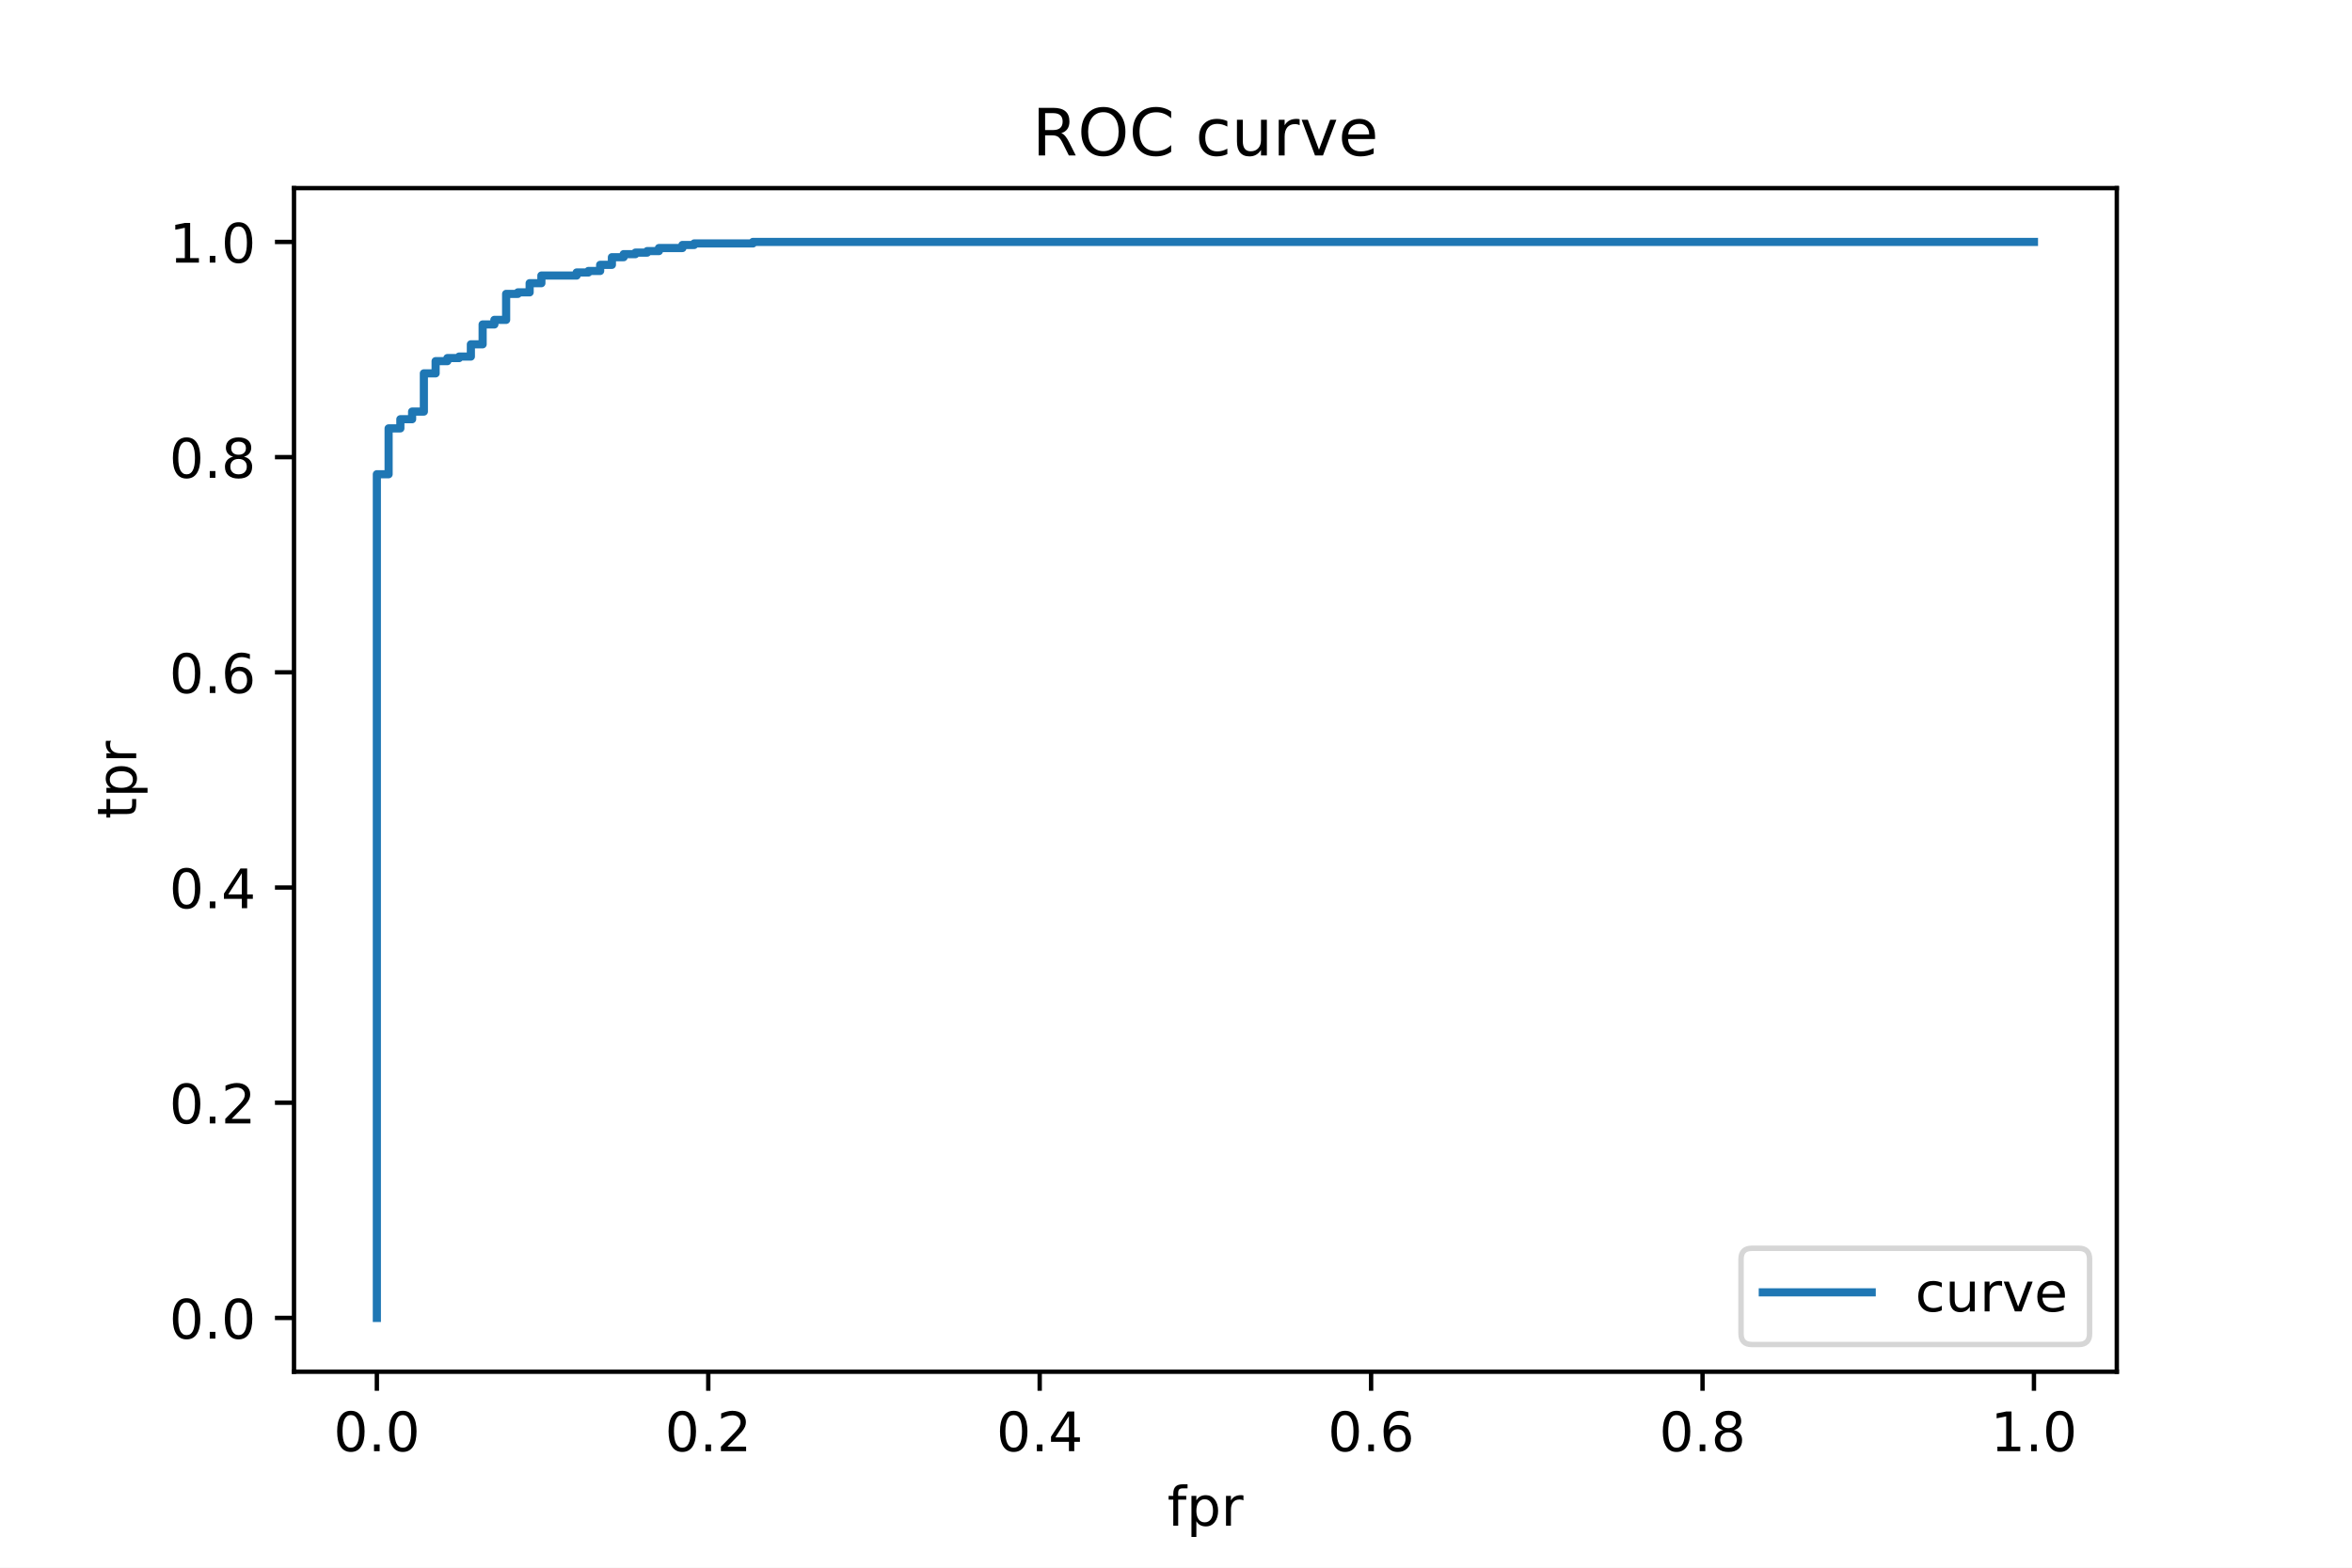
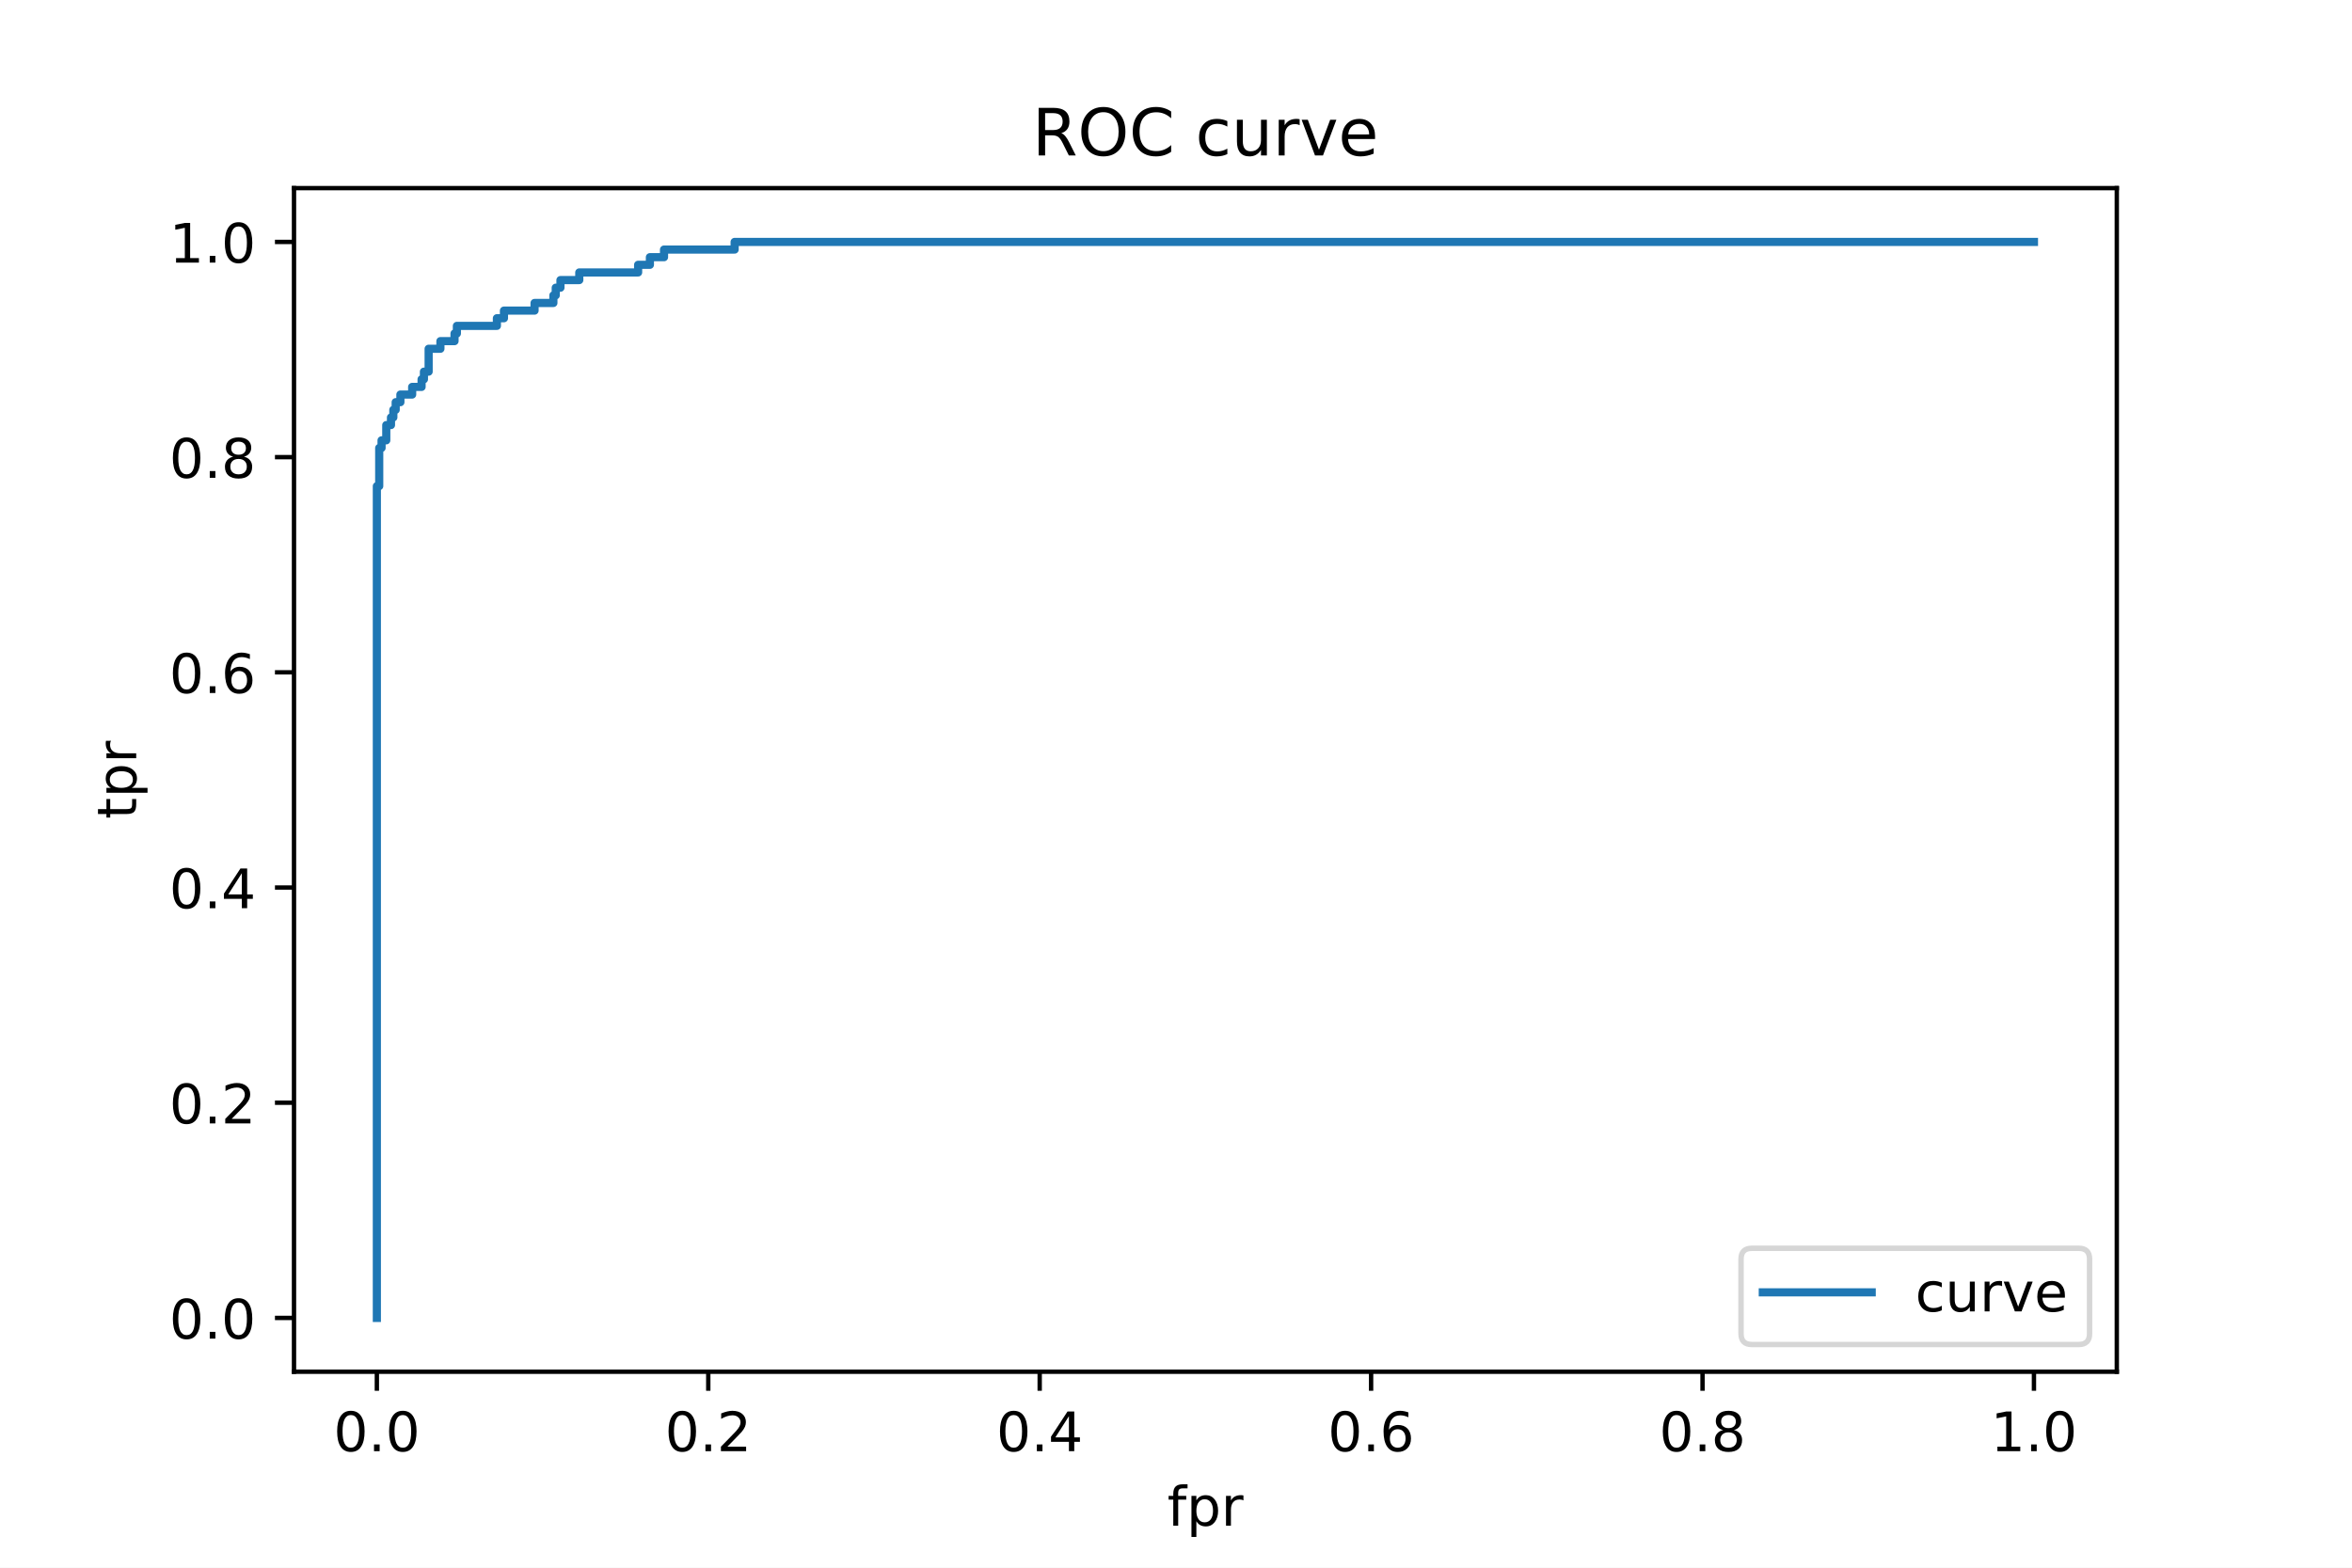
<svg xmlns="http://www.w3.org/2000/svg" xmlns:xlink="http://www.w3.org/1999/xlink" height="288pt" version="1.1" viewBox="0 0 432 288" width="432pt">
  <defs>
    <style type="text/css">
*{stroke-linecap:butt;stroke-linejoin:round;}
  </style>
  </defs>
  <g id="figure_1">
    <g id="patch_1">
      <path d="M 0 288  L 432 288  L 432 0  L 0 0  z " style="fill:#ffffff;" />
    </g>
    <g id="axes_1">
      <g id="patch_2">
        <path d="M 54 252  L 388.8 252  L 388.8 34.56  L 54 34.56  z " style="fill:#ffffff;" />
      </g>
      <g id="matplotlib.axis_1">
        <g id="xtick_1">
          <g id="line2d_1">
            <defs>
-               <path d="M 0 0  L 0 3.5  " id="m232dcd5b7d" style="stroke:#000000;stroke-width:0.8;" />
-             </defs>
-             <g>
-               <use style="stroke:#000000;stroke-width:0.8;" x="69.218" xlink:href="#m232dcd5b7d" y="252" />
+               <path d="M 0 0  L 0 3.5  " id="m7335319953" style="stroke:#000000;stroke-width:0.8;" />
+             </defs>
+             <g>
+               <use style="stroke:#000000;stroke-width:0.8;" x="69.218" xlink:href="#m7335319953" y="252" />
            </g>
          </g>
          <g id="text_1">
            <defs>
              <path d="M 31.781 66.406  Q 24.172 66.406 20.328 58.906  Q 16.5 51.422 16.5 36.375  Q 16.5 21.391 20.328 13.891  Q 24.172 6.391 31.781 6.391  Q 39.453 6.391 43.281 13.891  Q 47.125 21.391 47.125 36.375  Q 47.125 51.422 43.281 58.906  Q 39.453 66.406 31.781 66.406  z M 31.781 74.219  Q 44.047 74.219 50.516 64.516  Q 56.984 54.828 56.984 36.375  Q 56.984 17.969 50.516 8.266  Q 44.047 -1.422 31.781 -1.422  Q 19.531 -1.422 13.062 8.266  Q 6.594 17.969 6.594 36.375  Q 6.594 54.828 13.062 64.516  Q 19.531 74.219 31.781 74.219  z " id="DejaVuSans-48" />
              <path d="M 10.688 12.406  L 21 12.406  L 21 0  L 10.688 0  z " id="DejaVuSans-46" />
            </defs>
            <g transform="translate(61.26662 266.5984)scale(0.1 -0.1)">
              <use xlink:href="#DejaVuSans-48" />
              <use x="63.623" xlink:href="#DejaVuSans-46" />
              <use x="95.41" xlink:href="#DejaVuSans-48" />
            </g>
          </g>
        </g>
        <g id="xtick_2">
          <g id="line2d_2">
            <g>
-               <use style="stroke:#000000;stroke-width:0.8;" x="130.091" xlink:href="#m232dcd5b7d" y="252" />
+               <use style="stroke:#000000;stroke-width:0.8;" x="130.091" xlink:href="#m7335319953" y="252" />
            </g>
          </g>
          <g id="text_2">
            <defs>
              <path d="M 19.188 8.297  L 53.609 8.297  L 53.609 0  L 7.328 0  L 7.328 8.297  Q 12.938 14.109 22.625 23.891  Q 32.328 33.688 34.812 36.531  Q 39.547 41.844 41.422 45.531  Q 43.312 49.219 43.312 52.781  Q 43.312 58.594 39.234 62.25  Q 35.156 65.922 28.609 65.922  Q 23.969 65.922 18.812 64.312  Q 13.672 62.703 7.812 59.422  L 7.812 69.391  Q 13.766 71.781 18.938 73  Q 24.125 74.219 28.422 74.219  Q 39.75 74.219 46.484 68.547  Q 53.219 62.891 53.219 53.422  Q 53.219 48.922 51.531 44.891  Q 49.859 40.875 45.406 35.406  Q 44.188 33.984 37.641 27.219  Q 31.109 20.453 19.188 8.297  z " id="DejaVuSans-50" />
            </defs>
            <g transform="translate(122.1393 266.5984)scale(0.1 -0.1)">
              <use xlink:href="#DejaVuSans-48" />
              <use x="63.623" xlink:href="#DejaVuSans-46" />
              <use x="95.41" xlink:href="#DejaVuSans-50" />
            </g>
          </g>
        </g>
        <g id="xtick_3">
          <g id="line2d_3">
            <g>
-               <use style="stroke:#000000;stroke-width:0.8;" x="190.964" xlink:href="#m232dcd5b7d" y="252" />
+               <use style="stroke:#000000;stroke-width:0.8;" x="190.964" xlink:href="#m7335319953" y="252" />
            </g>
          </g>
          <g id="text_3">
            <defs>
              <path d="M 37.797 64.312  L 12.891 25.391  L 37.797 25.391  z M 35.203 72.906  L 47.609 72.906  L 47.609 25.391  L 58.016 25.391  L 58.016 17.188  L 47.609 17.188  L 47.609 0  L 37.797 0  L 37.797 17.188  L 4.891 17.188  L 4.891 26.703  z " id="DejaVuSans-52" />
            </defs>
            <g transform="translate(183.0121 266.5984)scale(0.1 -0.1)">
              <use xlink:href="#DejaVuSans-48" />
              <use x="63.623" xlink:href="#DejaVuSans-46" />
              <use x="95.41" xlink:href="#DejaVuSans-52" />
            </g>
          </g>
        </g>
        <g id="xtick_4">
          <g id="line2d_4">
            <g>
-               <use style="stroke:#000000;stroke-width:0.8;" x="251.836" xlink:href="#m232dcd5b7d" y="252" />
+               <use style="stroke:#000000;stroke-width:0.8;" x="251.836" xlink:href="#m7335319953" y="252" />
            </g>
          </g>
          <g id="text_4">
            <defs>
              <path d="M 33.016 40.375  Q 26.375 40.375 22.484 35.828  Q 18.609 31.297 18.609 23.391  Q 18.609 15.531 22.484 10.953  Q 26.375 6.391 33.016 6.391  Q 39.656 6.391 43.531 10.953  Q 47.406 15.531 47.406 23.391  Q 47.406 31.297 43.531 35.828  Q 39.656 40.375 33.016 40.375  z M 52.594 71.297  L 52.594 62.312  Q 48.875 64.062 45.094 64.984  Q 41.312 65.922 37.594 65.922  Q 27.828 65.922 22.672 59.328  Q 17.531 52.734 16.797 39.406  Q 19.672 43.656 24.016 45.922  Q 28.375 48.188 33.594 48.188  Q 44.578 48.188 50.953 41.516  Q 57.328 34.859 57.328 23.391  Q 57.328 12.156 50.688 5.359  Q 44.047 -1.422 33.016 -1.422  Q 20.359 -1.422 13.672 8.266  Q 6.984 17.969 6.984 36.375  Q 6.984 53.656 15.188 63.938  Q 23.391 74.219 37.203 74.219  Q 40.922 74.219 44.703 73.484  Q 48.484 72.75 52.594 71.297  z " id="DejaVuSans-54" />
            </defs>
            <g transform="translate(243.8848 266.5984)scale(0.1 -0.1)">
              <use xlink:href="#DejaVuSans-48" />
              <use x="63.623" xlink:href="#DejaVuSans-46" />
              <use x="95.41" xlink:href="#DejaVuSans-54" />
            </g>
          </g>
        </g>
        <g id="xtick_5">
          <g id="line2d_5">
            <g>
-               <use style="stroke:#000000;stroke-width:0.8;" x="312.709" xlink:href="#m232dcd5b7d" y="252" />
+               <use style="stroke:#000000;stroke-width:0.8;" x="312.709" xlink:href="#m7335319953" y="252" />
            </g>
          </g>
          <g id="text_5">
            <defs>
              <path d="M 31.781 34.625  Q 24.75 34.625 20.719 30.859  Q 16.703 27.094 16.703 20.516  Q 16.703 13.922 20.719 10.156  Q 24.75 6.391 31.781 6.391  Q 38.812 6.391 42.859 10.172  Q 46.922 13.969 46.922 20.516  Q 46.922 27.094 42.891 30.859  Q 38.875 34.625 31.781 34.625  z M 21.922 38.812  Q 15.578 40.375 12.031 44.719  Q 8.5 49.078 8.5 55.328  Q 8.5 64.062 14.719 69.141  Q 20.953 74.219 31.781 74.219  Q 42.672 74.219 48.875 69.141  Q 55.078 64.062 55.078 55.328  Q 55.078 49.078 51.531 44.719  Q 48 40.375 41.703 38.812  Q 48.828 37.156 52.797 32.312  Q 56.781 27.484 56.781 20.516  Q 56.781 9.906 50.312 4.234  Q 43.844 -1.422 31.781 -1.422  Q 19.734 -1.422 13.25 4.234  Q 6.781 9.906 6.781 20.516  Q 6.781 27.484 10.781 32.312  Q 14.797 37.156 21.922 38.812  z M 18.312 54.391  Q 18.312 48.734 21.844 45.562  Q 25.391 42.391 31.781 42.391  Q 38.141 42.391 41.719 45.562  Q 45.312 48.734 45.312 54.391  Q 45.312 60.062 41.719 63.234  Q 38.141 66.406 31.781 66.406  Q 25.391 66.406 21.844 63.234  Q 18.312 60.062 18.312 54.391  z " id="DejaVuSans-56" />
            </defs>
            <g transform="translate(304.7575 266.5984)scale(0.1 -0.1)">
              <use xlink:href="#DejaVuSans-48" />
              <use x="63.623" xlink:href="#DejaVuSans-46" />
              <use x="95.41" xlink:href="#DejaVuSans-56" />
            </g>
          </g>
        </g>
        <g id="xtick_6">
          <g id="line2d_6">
            <g>
-               <use style="stroke:#000000;stroke-width:0.8;" x="373.582" xlink:href="#m232dcd5b7d" y="252" />
+               <use style="stroke:#000000;stroke-width:0.8;" x="373.582" xlink:href="#m7335319953" y="252" />
            </g>
          </g>
          <g id="text_6">
            <defs>
              <path d="M 12.406 8.297  L 28.516 8.297  L 28.516 63.922  L 10.984 60.406  L 10.984 69.391  L 28.422 72.906  L 38.281 72.906  L 38.281 8.297  L 54.391 8.297  L 54.391 0  L 12.406 0  z " id="DejaVuSans-49" />
            </defs>
            <g transform="translate(365.6303 266.5984)scale(0.1 -0.1)">
              <use xlink:href="#DejaVuSans-49" />
              <use x="63.623" xlink:href="#DejaVuSans-46" />
              <use x="95.41" xlink:href="#DejaVuSans-48" />
            </g>
          </g>
        </g>
        <g id="text_7">
          <defs>
            <path d="M 37.109 75.984  L 37.109 68.5  L 28.516 68.5  Q 23.688 68.5 21.797 66.547  Q 19.922 64.594 19.922 59.516  L 19.922 54.688  L 34.719 54.688  L 34.719 47.703  L 19.922 47.703  L 19.922 0  L 10.891 0  L 10.891 47.703  L 2.297 47.703  L 2.297 54.688  L 10.891 54.688  L 10.891 58.5  Q 10.891 67.625 15.141 71.797  Q 19.391 75.984 28.609 75.984  z " id="DejaVuSans-102" />
            <path d="M 18.109 8.203  L 18.109 -20.797  L 9.078 -20.797  L 9.078 54.688  L 18.109 54.688  L 18.109 46.391  Q 20.953 51.266 25.266 53.625  Q 29.594 56 35.594 56  Q 45.562 56 51.781 48.094  Q 58.016 40.188 58.016 27.297  Q 58.016 14.406 51.781 6.484  Q 45.562 -1.422 35.594 -1.422  Q 29.594 -1.422 25.266 0.953  Q 20.953 3.328 18.109 8.203  z M 48.688 27.297  Q 48.688 37.203 44.609 42.844  Q 40.531 48.484 33.406 48.484  Q 26.266 48.484 22.188 42.844  Q 18.109 37.203 18.109 27.297  Q 18.109 17.391 22.188 11.75  Q 26.266 6.109 33.406 6.109  Q 40.531 6.109 44.609 11.75  Q 48.688 17.391 48.688 27.297  z " id="DejaVuSans-112" />
            <path d="M 41.109 46.297  Q 39.594 47.172 37.812 47.578  Q 36.031 48 33.891 48  Q 26.266 48 22.188 43.047  Q 18.109 38.094 18.109 28.812  L 18.109 0  L 9.078 0  L 9.078 54.688  L 18.109 54.688  L 18.109 46.188  Q 20.953 51.172 25.484 53.578  Q 30.031 56 36.531 56  Q 37.453 56 38.578 55.875  Q 39.703 55.766 41.062 55.516  z " id="DejaVuSans-114" />
          </defs>
          <g transform="translate(214.4102 280.2766)scale(0.1 -0.1)">
            <use xlink:href="#DejaVuSans-102" />
            <use x="35.205" xlink:href="#DejaVuSans-112" />
            <use x="98.682" xlink:href="#DejaVuSans-114" />
          </g>
        </g>
      </g>
      <g id="matplotlib.axis_2">
        <g id="ytick_1">
          <g id="line2d_7">
            <defs>
-               <path d="M 0 0  L -3.5 0  " id="m3964c8cd3c" style="stroke:#000000;stroke-width:0.8;" />
-             </defs>
-             <g>
-               <use style="stroke:#000000;stroke-width:0.8;" x="54" xlink:href="#m3964c8cd3c" y="242.116" />
+               <path d="M 0 0  L -3.5 0  " id="mbcaa83754b" style="stroke:#000000;stroke-width:0.8;" />
+             </defs>
+             <g>
+               <use style="stroke:#000000;stroke-width:0.8;" x="54" xlink:href="#mbcaa83754b" y="242.116" />
            </g>
          </g>
          <g id="text_8">
            <g transform="translate(31.09688 245.9156)scale(0.1 -0.1)">
              <use xlink:href="#DejaVuSans-48" />
              <use x="63.623" xlink:href="#DejaVuSans-46" />
              <use x="95.41" xlink:href="#DejaVuSans-48" />
            </g>
          </g>
        </g>
        <g id="ytick_2">
          <g id="line2d_8">
            <g>
-               <use style="stroke:#000000;stroke-width:0.8;" x="54" xlink:href="#m3964c8cd3c" y="202.582" />
+               <use style="stroke:#000000;stroke-width:0.8;" x="54" xlink:href="#mbcaa83754b" y="202.582" />
            </g>
          </g>
          <g id="text_9">
            <g transform="translate(31.09688 206.381)scale(0.1 -0.1)">
              <use xlink:href="#DejaVuSans-48" />
              <use x="63.623" xlink:href="#DejaVuSans-46" />
              <use x="95.41" xlink:href="#DejaVuSans-50" />
            </g>
          </g>
        </g>
        <g id="ytick_3">
          <g id="line2d_9">
            <g>
-               <use style="stroke:#000000;stroke-width:0.8;" x="54" xlink:href="#m3964c8cd3c" y="163.047" />
+               <use style="stroke:#000000;stroke-width:0.8;" x="54" xlink:href="#mbcaa83754b" y="163.047" />
            </g>
          </g>
          <g id="text_10">
            <g transform="translate(31.09688 166.8465)scale(0.1 -0.1)">
              <use xlink:href="#DejaVuSans-48" />
              <use x="63.623" xlink:href="#DejaVuSans-46" />
              <use x="95.41" xlink:href="#DejaVuSans-52" />
            </g>
          </g>
        </g>
        <g id="ytick_4">
          <g id="line2d_10">
            <g>
-               <use style="stroke:#000000;stroke-width:0.8;" x="54" xlink:href="#m3964c8cd3c" y="123.513" />
+               <use style="stroke:#000000;stroke-width:0.8;" x="54" xlink:href="#mbcaa83754b" y="123.513" />
            </g>
          </g>
          <g id="text_11">
            <g transform="translate(31.09688 127.3119)scale(0.1 -0.1)">
              <use xlink:href="#DejaVuSans-48" />
              <use x="63.623" xlink:href="#DejaVuSans-46" />
              <use x="95.41" xlink:href="#DejaVuSans-54" />
            </g>
          </g>
        </g>
        <g id="ytick_5">
          <g id="line2d_11">
            <g>
-               <use style="stroke:#000000;stroke-width:0.8;" x="54" xlink:href="#m3964c8cd3c" y="83.978" />
+               <use style="stroke:#000000;stroke-width:0.8;" x="54" xlink:href="#mbcaa83754b" y="83.978" />
            </g>
          </g>
          <g id="text_12">
            <g transform="translate(31.09688 87.7774)scale(0.1 -0.1)">
              <use xlink:href="#DejaVuSans-48" />
              <use x="63.623" xlink:href="#DejaVuSans-46" />
              <use x="95.41" xlink:href="#DejaVuSans-56" />
            </g>
          </g>
        </g>
        <g id="ytick_6">
          <g id="line2d_12">
            <g>
-               <use style="stroke:#000000;stroke-width:0.8;" x="54" xlink:href="#m3964c8cd3c" y="44.444" />
+               <use style="stroke:#000000;stroke-width:0.8;" x="54" xlink:href="#mbcaa83754b" y="44.444" />
            </g>
          </g>
          <g id="text_13">
            <g transform="translate(31.09688 48.24285)scale(0.1 -0.1)">
              <use xlink:href="#DejaVuSans-49" />
              <use x="63.623" xlink:href="#DejaVuSans-46" />
              <use x="95.41" xlink:href="#DejaVuSans-48" />
            </g>
          </g>
        </g>
        <g id="text_14">
          <defs>
            <path d="M 18.312 70.219  L 18.312 54.688  L 36.812 54.688  L 36.812 47.703  L 18.312 47.703  L 18.312 18.016  Q 18.312 11.328 20.141 9.422  Q 21.969 7.516 27.594 7.516  L 36.812 7.516  L 36.812 0  L 27.594 0  Q 17.188 0 13.234 3.875  Q 9.281 7.766 9.281 18.016  L 9.281 47.703  L 2.688 47.703  L 2.688 54.688  L 9.281 54.688  L 9.281 70.219  z " id="DejaVuSans-116" />
          </defs>
          <g transform="translate(25.01719 150.4698)rotate(-90)scale(0.1 -0.1)">
            <use xlink:href="#DejaVuSans-116" />
            <use x="39.209" xlink:href="#DejaVuSans-112" />
            <use x="102.686" xlink:href="#DejaVuSans-114" />
          </g>
        </g>
      </g>
      <g id="line2d_13">
-         <path clip-path="url(#p4e4356268a)" d="M 69.218 242.116  L 69.218 241.836  L 69.218 87.123  L 71.377 87.123  L 71.377 78.699  L 73.535 78.699  L 73.535 77.015  L 75.694 77.015  L 75.694 75.611  L 77.853 75.611  L 77.853 68.591  L 80.011 68.591  L 80.011 66.345  L 82.17 66.345  L 82.17 65.783  L 84.328 65.783  L 84.328 65.503  L 86.487 65.503  L 86.487 63.256  L 88.646 63.256  L 88.646 59.606  L 90.804 59.606  L 90.804 58.764  L 92.963 58.764  L 92.963 53.99  L 95.121 53.99  L 95.121 53.71  L 97.28 53.71  L 97.28 52.025  L 99.439 52.025  L 99.439 50.621  L 105.915 50.621  L 105.915 50.059  L 108.073 50.059  L 108.073 49.779  L 110.232 49.779  L 110.232 48.655  L 112.39 48.655  L 112.39 47.251  L 114.549 47.251  L 114.549 46.69  L 116.708 46.69  L 116.708 46.409  L 118.866 46.409  L 118.866 46.128  L 121.025 46.128  L 121.025 45.567  L 125.342 45.567  L 125.342 45.005  L 127.501 45.005  L 127.501 44.724  L 138.294 44.724  L 138.294 44.444  L 373.582 44.444  " style="fill:none;stroke:#1f77b4;stroke-linecap:square;stroke-width:1.5;" />
+         <path clip-path="url(#pb7693b70d2)" d="M 69.218 242.116  L 69.218 240.714  L 69.218 89.306  L 69.651 89.306  L 69.651 82.296  L 70.083 82.296  L 70.083 80.894  L 70.948 80.894  L 70.948 78.09  L 71.812 78.09  L 71.812 76.688  L 72.245 76.688  L 72.245 75.286  L 72.677 75.286  L 72.677 73.884  L 73.542 73.884  L 73.542 72.482  L 75.703 72.482  L 75.703 71.08  L 77.433 71.08  L 77.433 69.678  L 77.865 69.678  L 77.865 68.277  L 78.73 68.277  L 78.73 64.071  L 80.891 64.071  L 80.891 62.669  L 83.485 62.669  L 83.485 61.267  L 83.918 61.267  L 83.918 59.865  L 91.267 59.865  L 91.267 58.463  L 92.564 58.463  L 92.564 57.061  L 98.185 57.061  L 98.185 55.659  L 101.643 55.659  L 101.643 54.257  L 102.076 54.257  L 102.076 52.855  L 102.94 52.855  L 102.94 51.453  L 106.399 51.453  L 106.399 50.051  L 117.207 50.051  L 117.207 48.649  L 119.369 48.649  L 119.369 47.248  L 121.963 47.248  L 121.963 45.846  L 134.933 45.846  L 134.933 44.444  L 373.582 44.444  " style="fill:none;stroke:#1f77b4;stroke-linecap:square;stroke-width:1.5;" />
      </g>
      <g id="patch_3">
        <path d="M 54 252  L 54 34.56  " style="fill:none;stroke:#000000;stroke-linecap:square;stroke-linejoin:miter;stroke-width:0.8;" />
      </g>
      <g id="patch_4">
        <path d="M 388.8 252  L 388.8 34.56  " style="fill:none;stroke:#000000;stroke-linecap:square;stroke-linejoin:miter;stroke-width:0.8;" />
      </g>
      <g id="patch_5">
        <path d="M 54 252  L 388.8 252  " style="fill:none;stroke:#000000;stroke-linecap:square;stroke-linejoin:miter;stroke-width:0.8;" />
      </g>
      <g id="patch_6">
        <path d="M 54 34.56  L 388.8 34.56  " style="fill:none;stroke:#000000;stroke-linecap:square;stroke-linejoin:miter;stroke-width:0.8;" />
      </g>
      <g id="text_15">
        <defs>
          <path d="M 44.391 34.188  Q 47.562 33.109 50.562 29.594  Q 53.562 26.078 56.594 19.922  L 66.609 0  L 56 0  L 46.688 18.703  Q 43.062 26.031 39.672 28.422  Q 36.281 30.812 30.422 30.812  L 19.672 30.812  L 19.672 0  L 9.812 0  L 9.812 72.906  L 32.078 72.906  Q 44.578 72.906 50.734 67.672  Q 56.891 62.453 56.891 51.906  Q 56.891 45.016 53.688 40.469  Q 50.484 35.938 44.391 34.188  z M 19.672 64.797  L 19.672 38.922  L 32.078 38.922  Q 39.203 38.922 42.844 42.219  Q 46.484 45.516 46.484 51.906  Q 46.484 58.297 42.844 61.547  Q 39.203 64.797 32.078 64.797  z " id="DejaVuSans-82" />
          <path d="M 39.406 66.219  Q 28.656 66.219 22.328 58.203  Q 16.016 50.203 16.016 36.375  Q 16.016 22.609 22.328 14.594  Q 28.656 6.594 39.406 6.594  Q 50.141 6.594 56.422 14.594  Q 62.703 22.609 62.703 36.375  Q 62.703 50.203 56.422 58.203  Q 50.141 66.219 39.406 66.219  z M 39.406 74.219  Q 54.734 74.219 63.906 63.938  Q 73.094 53.656 73.094 36.375  Q 73.094 19.141 63.906 8.859  Q 54.734 -1.422 39.406 -1.422  Q 24.031 -1.422 14.812 8.828  Q 5.609 19.094 5.609 36.375  Q 5.609 53.656 14.812 63.938  Q 24.031 74.219 39.406 74.219  z " id="DejaVuSans-79" />
          <path d="M 64.406 67.281  L 64.406 56.891  Q 59.422 61.531 53.781 63.812  Q 48.141 66.109 41.797 66.109  Q 29.297 66.109 22.656 58.469  Q 16.016 50.828 16.016 36.375  Q 16.016 21.969 22.656 14.328  Q 29.297 6.688 41.797 6.688  Q 48.141 6.688 53.781 8.984  Q 59.422 11.281 64.406 15.922  L 64.406 5.609  Q 59.234 2.094 53.438 0.328  Q 47.656 -1.422 41.219 -1.422  Q 24.656 -1.422 15.125 8.703  Q 5.609 18.844 5.609 36.375  Q 5.609 53.953 15.125 64.078  Q 24.656 74.219 41.219 74.219  Q 47.75 74.219 53.531 72.484  Q 59.328 70.75 64.406 67.281  z " id="DejaVuSans-67" />
          <path id="DejaVuSans-32" />
          <path d="M 48.781 52.594  L 48.781 44.188  Q 44.969 46.297 41.141 47.344  Q 37.312 48.391 33.406 48.391  Q 24.656 48.391 19.812 42.844  Q 14.984 37.312 14.984 27.297  Q 14.984 17.281 19.812 11.734  Q 24.656 6.203 33.406 6.203  Q 37.312 6.203 41.141 7.25  Q 44.969 8.297 48.781 10.406  L 48.781 2.094  Q 45.016 0.344 40.984 -0.531  Q 36.969 -1.422 32.422 -1.422  Q 20.062 -1.422 12.781 6.344  Q 5.516 14.109 5.516 27.297  Q 5.516 40.672 12.859 48.328  Q 20.219 56 33.016 56  Q 37.156 56 41.109 55.141  Q 45.062 54.297 48.781 52.594  z " id="DejaVuSans-99" />
          <path d="M 8.5 21.578  L 8.5 54.688  L 17.484 54.688  L 17.484 21.922  Q 17.484 14.156 20.5 10.266  Q 23.531 6.391 29.594 6.391  Q 36.859 6.391 41.078 11.031  Q 45.312 15.672 45.312 23.688  L 45.312 54.688  L 54.297 54.688  L 54.297 0  L 45.312 0  L 45.312 8.406  Q 42.047 3.422 37.719 1  Q 33.406 -1.422 27.688 -1.422  Q 18.266 -1.422 13.375 4.438  Q 8.5 10.297 8.5 21.578  z M 31.109 56  z " id="DejaVuSans-117" />
          <path d="M 2.984 54.688  L 12.5 54.688  L 29.594 8.797  L 46.688 54.688  L 56.203 54.688  L 35.688 0  L 23.484 0  z " id="DejaVuSans-118" />
          <path d="M 56.203 29.594  L 56.203 25.203  L 14.891 25.203  Q 15.484 15.922 20.484 11.062  Q 25.484 6.203 34.422 6.203  Q 39.594 6.203 44.453 7.469  Q 49.312 8.734 54.109 11.281  L 54.109 2.781  Q 49.266 0.734 44.188 -0.344  Q 39.109 -1.422 33.891 -1.422  Q 20.797 -1.422 13.156 6.188  Q 5.516 13.812 5.516 26.812  Q 5.516 40.234 12.766 48.109  Q 20.016 56 32.328 56  Q 43.359 56 49.781 48.891  Q 56.203 41.797 56.203 29.594  z M 47.219 32.234  Q 47.125 39.594 43.094 43.984  Q 39.062 48.391 32.422 48.391  Q 24.906 48.391 20.391 44.141  Q 15.875 39.891 15.188 32.172  z " id="DejaVuSans-101" />
        </defs>
        <g transform="translate(189.6 28.56)scale(0.12 -0.12)">
          <use xlink:href="#DejaVuSans-82" />
          <use x="69.482" xlink:href="#DejaVuSans-79" />
          <use x="148.193" xlink:href="#DejaVuSans-67" />
          <use x="218.018" xlink:href="#DejaVuSans-32" />
          <use x="249.805" xlink:href="#DejaVuSans-99" />
          <use x="304.785" xlink:href="#DejaVuSans-117" />
          <use x="368.164" xlink:href="#DejaVuSans-114" />
          <use x="409.277" xlink:href="#DejaVuSans-118" />
          <use x="468.457" xlink:href="#DejaVuSans-101" />
        </g>
      </g>
      <g id="legend_1">
        <g id="patch_7">
          <path d="M 321.781 247  L 381.8 247  Q 383.8 247 383.8 245  L 383.8 231.322  Q 383.8 229.322 381.8 229.322  L 321.781 229.322  Q 319.781 229.322 319.781 231.322  L 319.781 245  Q 319.781 247 321.781 247  z " style="fill:#ffffff;opacity:0.8;stroke:#cccccc;stroke-linejoin:miter;" />
        </g>
        <g id="line2d_14">
          <path d="M 323.781 237.42  L 343.781 237.42  " style="fill:none;stroke:#1f77b4;stroke-linecap:square;stroke-width:1.5;" />
        </g>
        <g id="line2d_15" />
        <g id="text_16">
          <g transform="translate(351.7812 240.9203)scale(0.1 -0.1)">
            <use xlink:href="#DejaVuSans-99" />
            <use x="54.98" xlink:href="#DejaVuSans-117" />
            <use x="118.359" xlink:href="#DejaVuSans-114" />
            <use x="159.473" xlink:href="#DejaVuSans-118" />
            <use x="218.652" xlink:href="#DejaVuSans-101" />
          </g>
        </g>
      </g>
    </g>
  </g>
  <defs>
-     <clipPath id="p4e4356268a">
+     <clipPath id="pb7693b70d2">
      <rect height="217.44" width="334.8" x="54" y="34.56" />
    </clipPath>
  </defs>
</svg>
